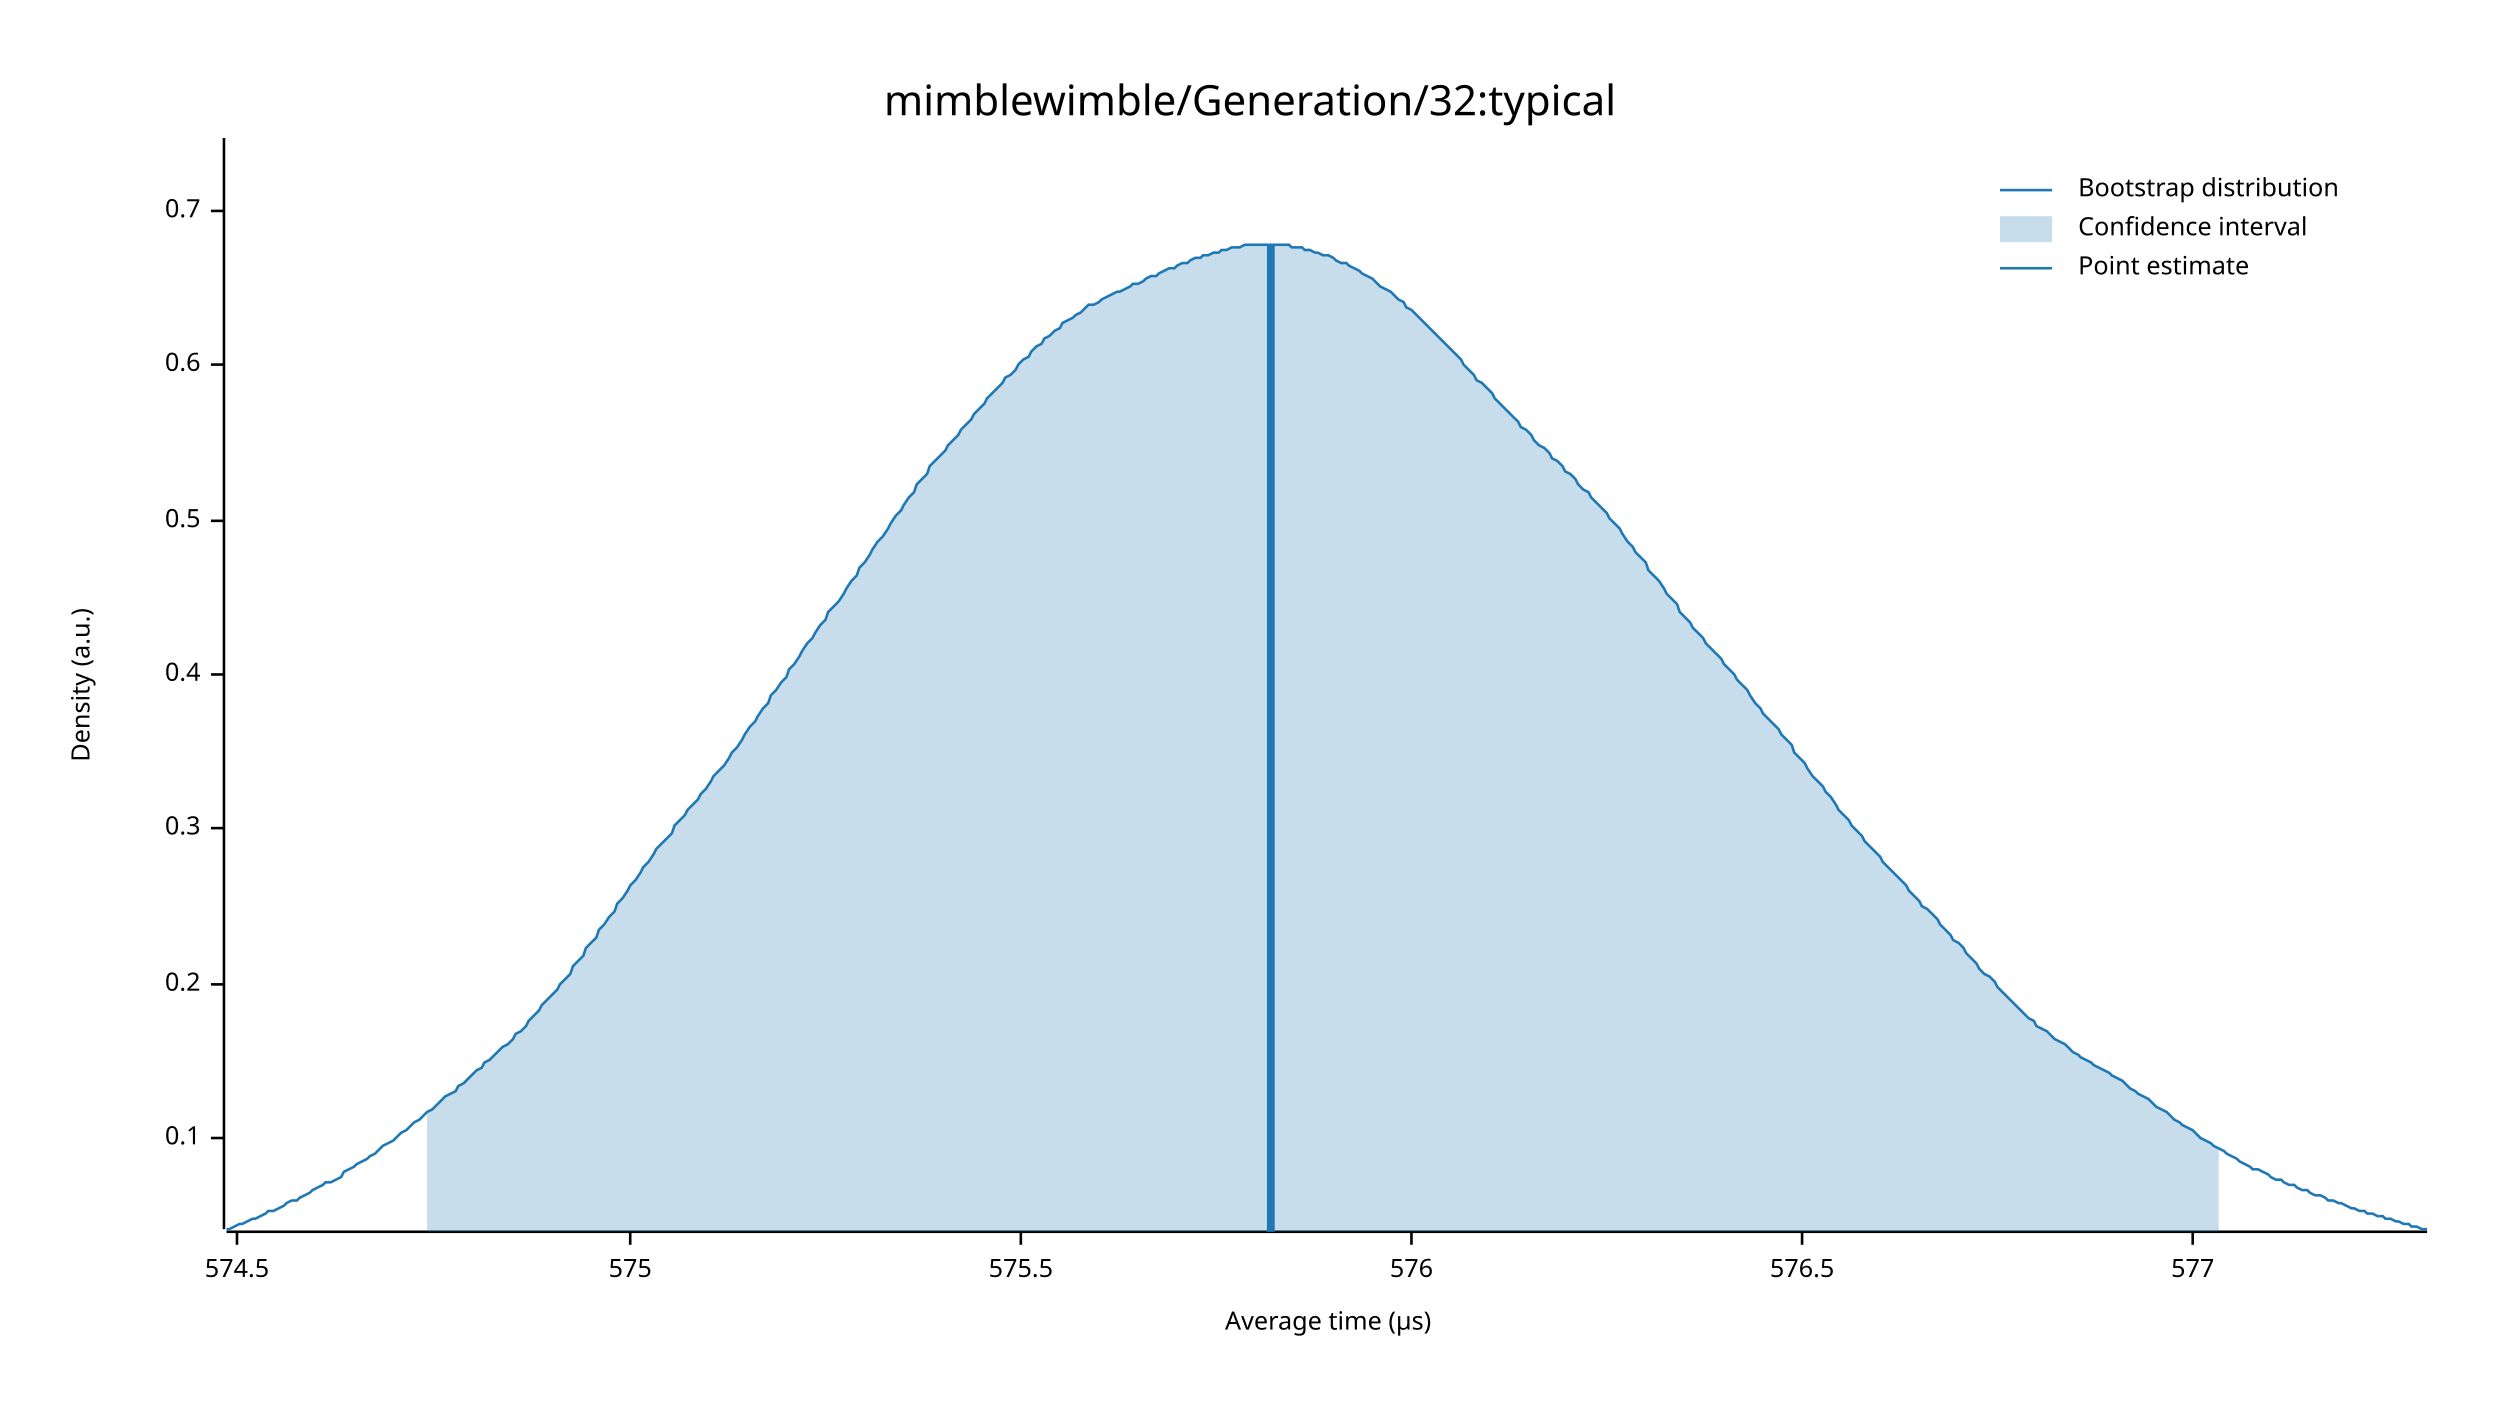
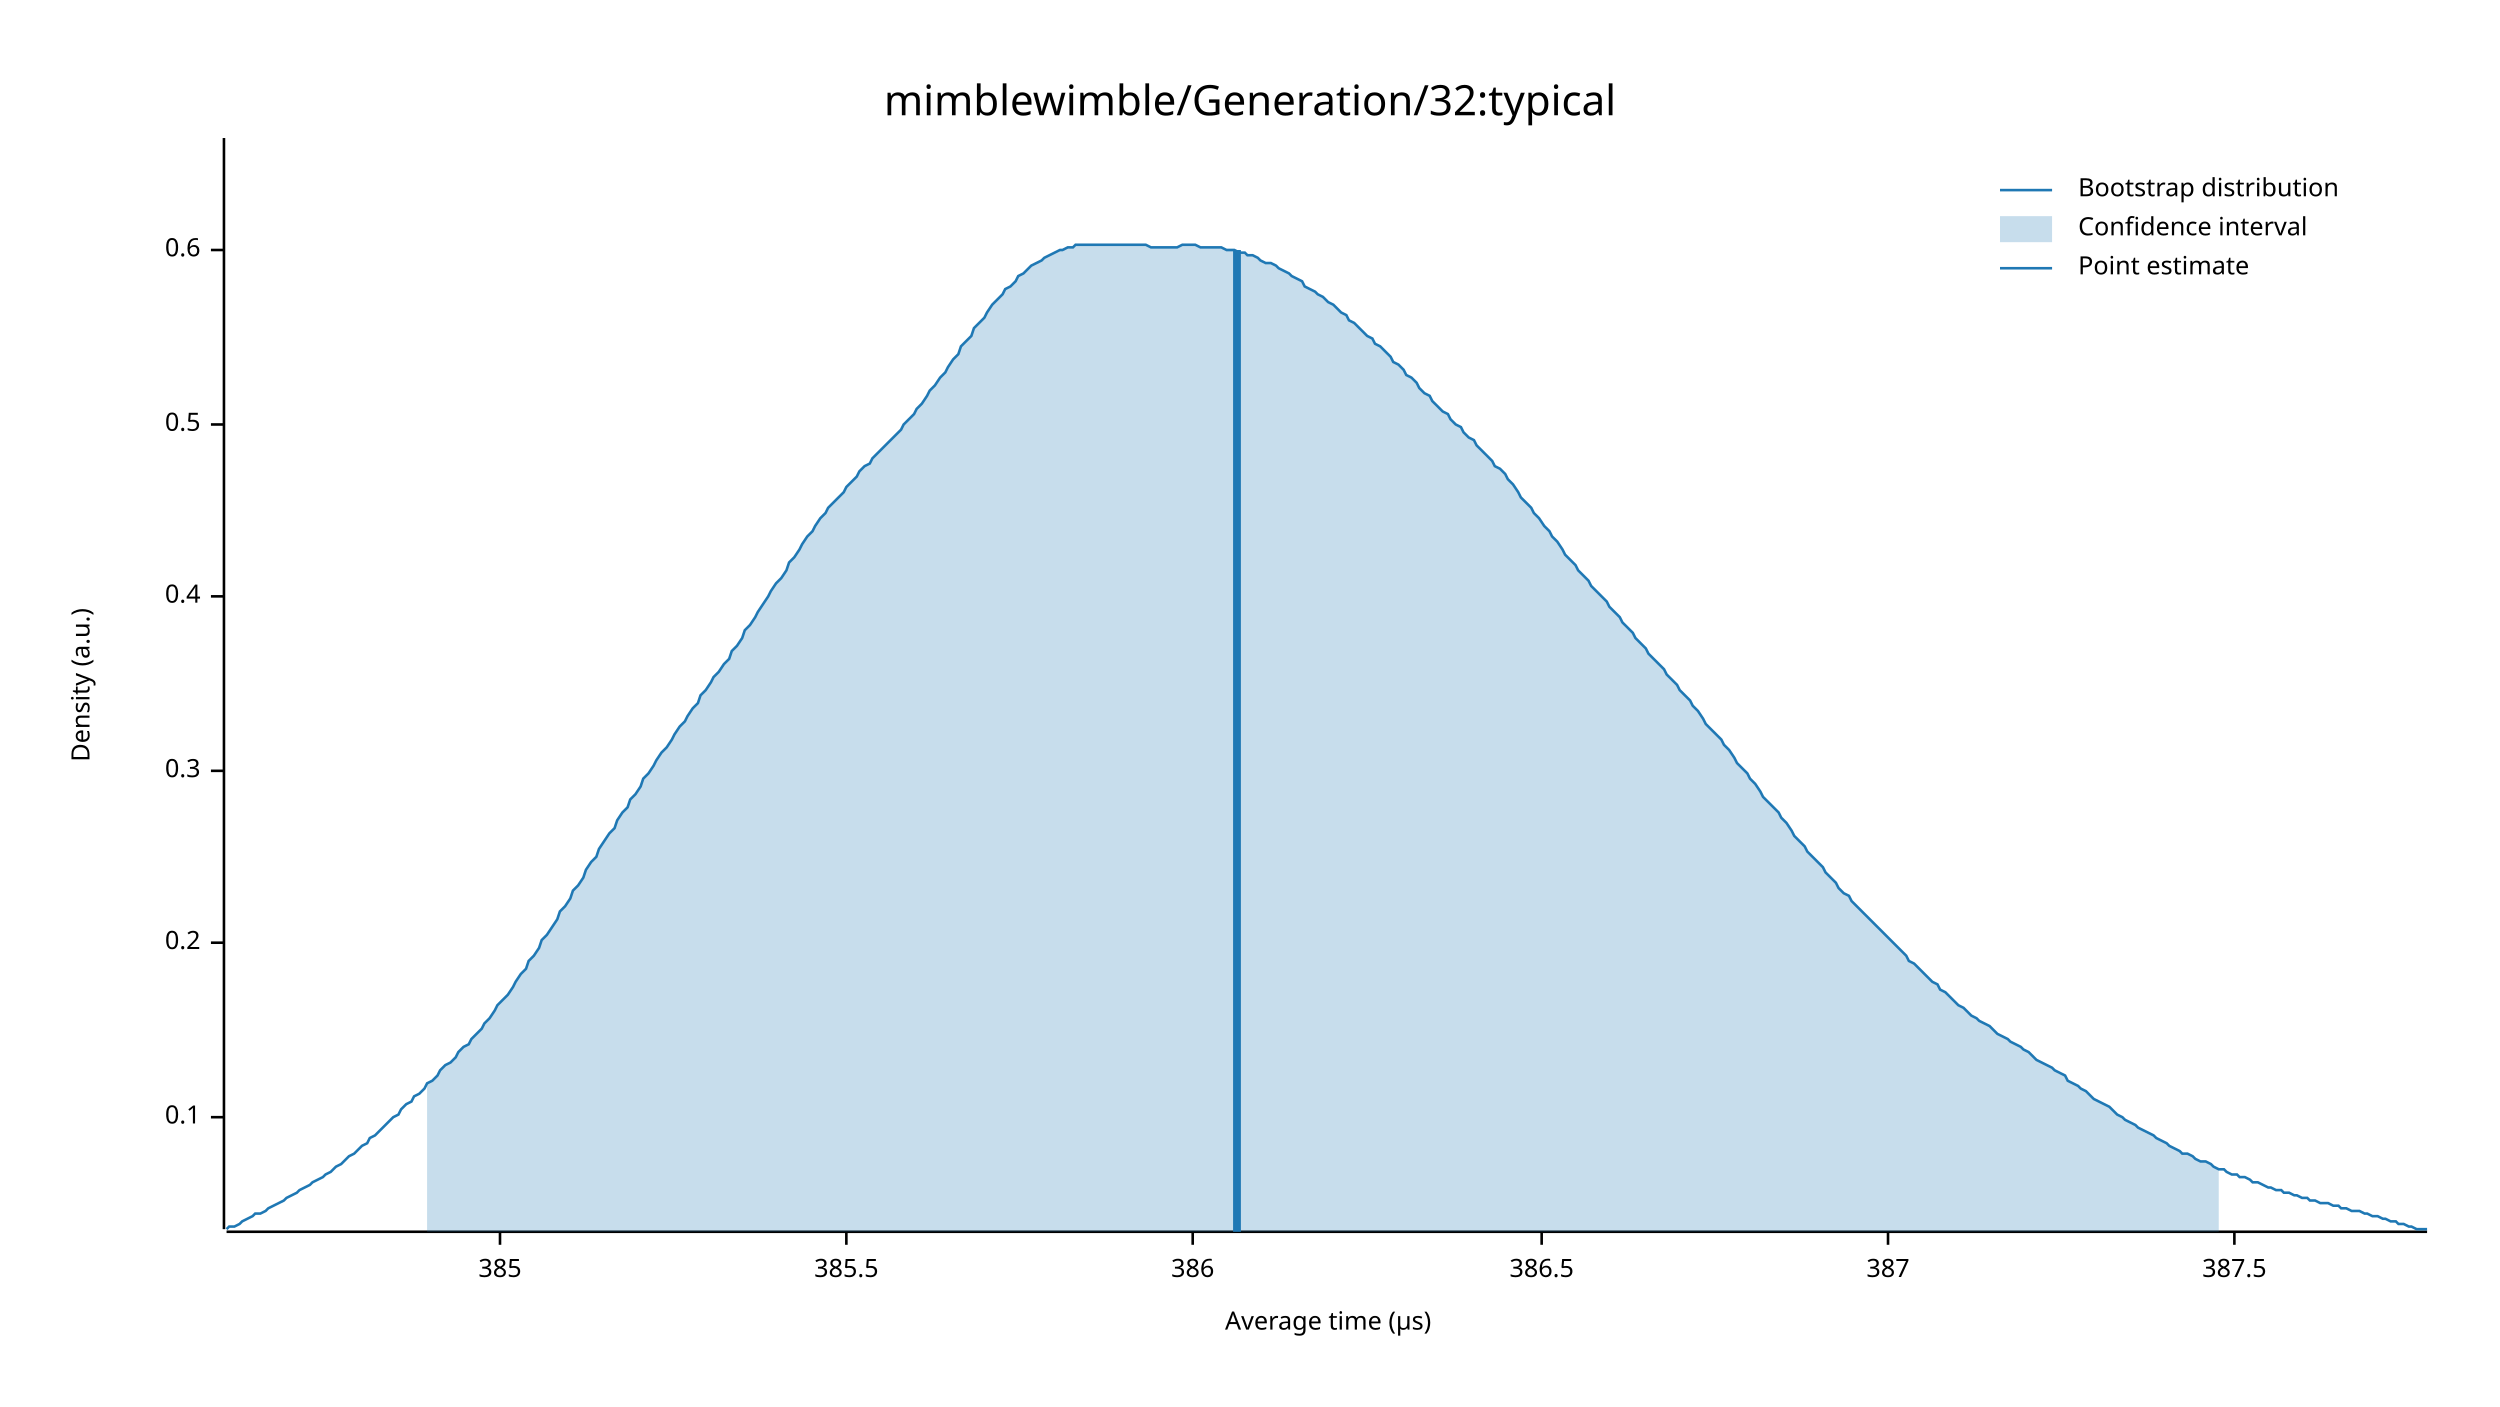
<svg xmlns="http://www.w3.org/2000/svg" width="960" height="540" viewBox="0 0 960 540">
  <text x="480" y="32" dy="0.76em" text-anchor="middle" font-family="sans-serif" font-size="16.129" opacity="1" fill="#000000">
mimblewimble/Generation/32:typical
</text>
  <text x="27" y="263" dy="0.76em" text-anchor="middle" font-family="sans-serif" font-size="9.677" opacity="1" fill="#000000" transform="rotate(270, 27, 263)">
Density (a.u.)
</text>
  <text x="510" y="513" dy="-0.5ex" text-anchor="middle" font-family="sans-serif" font-size="9.677" opacity="1" fill="#000000">
Average time (µs)
</text>
  <polyline fill="none" opacity="1" stroke="#000000" stroke-width="1" points="86,53 86,472 " />
-   <text x="77" y="437" dy="0.5ex" text-anchor="end" font-family="sans-serif" font-size="9.677" opacity="1" fill="#000000">
+   <text x="77" y="429" dy="0.5ex" text-anchor="end" font-family="sans-serif" font-size="9.677" opacity="1" fill="#000000">
0.1
</text>
-   <polyline fill="none" opacity="1" stroke="#000000" stroke-width="1" points="81,437 86,437 " />
-   <text x="77" y="378" dy="0.5ex" text-anchor="end" font-family="sans-serif" font-size="9.677" opacity="1" fill="#000000">
+   <polyline fill="none" opacity="1" stroke="#000000" stroke-width="1" points="81,429 86,429 " />
+   <text x="77" y="362" dy="0.5ex" text-anchor="end" font-family="sans-serif" font-size="9.677" opacity="1" fill="#000000">
0.2
</text>
-   <polyline fill="none" opacity="1" stroke="#000000" stroke-width="1" points="81,378 86,378 " />
-   <text x="77" y="318" dy="0.5ex" text-anchor="end" font-family="sans-serif" font-size="9.677" opacity="1" fill="#000000">
+   <polyline fill="none" opacity="1" stroke="#000000" stroke-width="1" points="81,362 86,362 " />
+   <text x="77" y="296" dy="0.5ex" text-anchor="end" font-family="sans-serif" font-size="9.677" opacity="1" fill="#000000">
0.3
</text>
-   <polyline fill="none" opacity="1" stroke="#000000" stroke-width="1" points="81,318 86,318 " />
-   <text x="77" y="259" dy="0.5ex" text-anchor="end" font-family="sans-serif" font-size="9.677" opacity="1" fill="#000000">
+   <polyline fill="none" opacity="1" stroke="#000000" stroke-width="1" points="81,296 86,296 " />
+   <text x="77" y="229" dy="0.5ex" text-anchor="end" font-family="sans-serif" font-size="9.677" opacity="1" fill="#000000">
0.4
</text>
-   <polyline fill="none" opacity="1" stroke="#000000" stroke-width="1" points="81,259 86,259 " />
-   <text x="77" y="200" dy="0.5ex" text-anchor="end" font-family="sans-serif" font-size="9.677" opacity="1" fill="#000000">
+   <polyline fill="none" opacity="1" stroke="#000000" stroke-width="1" points="81,229 86,229 " />
+   <text x="77" y="163" dy="0.5ex" text-anchor="end" font-family="sans-serif" font-size="9.677" opacity="1" fill="#000000">
0.5
</text>
-   <polyline fill="none" opacity="1" stroke="#000000" stroke-width="1" points="81,200 86,200 " />
-   <text x="77" y="140" dy="0.5ex" text-anchor="end" font-family="sans-serif" font-size="9.677" opacity="1" fill="#000000">
+   <polyline fill="none" opacity="1" stroke="#000000" stroke-width="1" points="81,163 86,163 " />
+   <text x="77" y="96" dy="0.5ex" text-anchor="end" font-family="sans-serif" font-size="9.677" opacity="1" fill="#000000">
0.6
</text>
-   <polyline fill="none" opacity="1" stroke="#000000" stroke-width="1" points="81,140 86,140 " />
-   <text x="77" y="81" dy="0.5ex" text-anchor="end" font-family="sans-serif" font-size="9.677" opacity="1" fill="#000000">
- 0.7
+   <polyline fill="none" opacity="1" stroke="#000000" stroke-width="1" points="81,96 86,96 " />
+   <polyline fill="none" opacity="1" stroke="#000000" stroke-width="1" points="87,473 932,473 " />
+   <text x="192" y="483" dy="0.76em" text-anchor="middle" font-family="sans-serif" font-size="9.677" opacity="1" fill="#000000">
+ 385
</text>
-   <polyline fill="none" opacity="1" stroke="#000000" stroke-width="1" points="81,81 86,81 " />
-   <polyline fill="none" opacity="1" stroke="#000000" stroke-width="1" points="87,473 932,473 " />
-   <text x="91" y="483" dy="0.76em" text-anchor="middle" font-family="sans-serif" font-size="9.677" opacity="1" fill="#000000">
- 574.5
+   <polyline fill="none" opacity="1" stroke="#000000" stroke-width="1" points="192,473 192,478 " />
+   <text x="325" y="483" dy="0.76em" text-anchor="middle" font-family="sans-serif" font-size="9.677" opacity="1" fill="#000000">
+ 385.5
</text>
-   <polyline fill="none" opacity="1" stroke="#000000" stroke-width="1" points="91,473 91,478 " />
-   <text x="242" y="483" dy="0.76em" text-anchor="middle" font-family="sans-serif" font-size="9.677" opacity="1" fill="#000000">
- 575
+   <polyline fill="none" opacity="1" stroke="#000000" stroke-width="1" points="325,473 325,478 " />
+   <text x="458" y="483" dy="0.76em" text-anchor="middle" font-family="sans-serif" font-size="9.677" opacity="1" fill="#000000">
+ 386
</text>
-   <polyline fill="none" opacity="1" stroke="#000000" stroke-width="1" points="242,473 242,478 " />
-   <text x="392" y="483" dy="0.76em" text-anchor="middle" font-family="sans-serif" font-size="9.677" opacity="1" fill="#000000">
- 575.5
+   <polyline fill="none" opacity="1" stroke="#000000" stroke-width="1" points="458,473 458,478 " />
+   <text x="592" y="483" dy="0.76em" text-anchor="middle" font-family="sans-serif" font-size="9.677" opacity="1" fill="#000000">
+ 386.5
</text>
-   <polyline fill="none" opacity="1" stroke="#000000" stroke-width="1" points="392,473 392,478 " />
-   <text x="542" y="483" dy="0.76em" text-anchor="middle" font-family="sans-serif" font-size="9.677" opacity="1" fill="#000000">
- 576
+   <polyline fill="none" opacity="1" stroke="#000000" stroke-width="1" points="592,473 592,478 " />
+   <text x="725" y="483" dy="0.76em" text-anchor="middle" font-family="sans-serif" font-size="9.677" opacity="1" fill="#000000">
+ 387
</text>
-   <polyline fill="none" opacity="1" stroke="#000000" stroke-width="1" points="542,473 542,478 " />
-   <text x="692" y="483" dy="0.76em" text-anchor="middle" font-family="sans-serif" font-size="9.677" opacity="1" fill="#000000">
- 576.5
+   <polyline fill="none" opacity="1" stroke="#000000" stroke-width="1" points="725,473 725,478 " />
+   <text x="858" y="483" dy="0.76em" text-anchor="middle" font-family="sans-serif" font-size="9.677" opacity="1" fill="#000000">
+ 387.5
</text>
-   <polyline fill="none" opacity="1" stroke="#000000" stroke-width="1" points="692,473 692,478 " />
-   <text x="842" y="483" dy="0.76em" text-anchor="middle" font-family="sans-serif" font-size="9.677" opacity="1" fill="#000000">
- 577
- </text>
-   <polyline fill="none" opacity="1" stroke="#000000" stroke-width="1" points="842,473 842,478 " />
-   <polyline fill="none" opacity="1" stroke="#1F78B4" stroke-width="1" points="87,472 88,472 90,471 92,470 93,470 95,469 97,468 98,468 100,467 102,466 103,465 105,465 107,464 109,463 110,462 112,461 114,461 115,460 117,459 119,458 120,457 122,456 124,455 125,454 127,454 129,453 131,452 132,450 134,449 136,448 137,447 139,446 141,445 142,444 144,443 146,441 147,440 149,439 151,438 153,436 154,435 156,434 158,432 159,431 161,430 163,428 164,427 166,426 168,424 169,423 171,421 173,420 175,419 176,417 178,416 180,414 181,413 183,411 185,410 186,408 188,407 190,405 191,404 193,402 195,401 197,399 198,397 200,396 202,394 203,392 205,390 207,388 208,386 210,384 212,382 214,380 215,378 217,376 219,374 220,371 222,369 224,367 225,364 227,362 229,360 230,357 232,355 234,352 236,350 237,347 239,345 241,342 242,340 244,338 246,335 247,333 249,331 251,328 252,326 254,324 256,322 258,320 259,317 261,315 263,313 264,311 266,309 268,307 269,305 271,303 273,300 274,298 276,296 278,294 280,291 281,289 283,287 285,284 286,282 288,279 290,277 291,275 293,272 295,270 296,267 298,265 300,262 302,260 303,257 305,255 307,252 308,250 310,247 312,245 313,243 315,240 317,238 318,235 320,233 322,231 324,228 325,226 327,223 329,221 330,218 332,216 334,213 335,211 337,208 339,206 341,203 342,201 344,198 346,196 347,194 349,191 351,189 352,186 354,184 356,182 357,179 359,177 361,175 363,173 364,171 366,169 368,167 369,165 371,163 373,161 374,159 376,157 378,155 379,153 381,151 383,149 385,147 386,145 388,144 390,142 391,140 393,138 395,137 396,135 398,133 400,132 401,130 403,129 405,127 407,126 408,124 410,123 412,122 413,121 415,120 417,118 418,117 420,117 422,116 423,115 425,114 427,113 429,112 430,112 432,111 434,110 435,109 437,109 439,108 440,107 442,106 444,106 445,105 447,104 449,103 451,103 452,102 454,101 456,101 457,100 459,99 461,99 462,98 464,98 466,97 468,97 469,96 471,96 473,95 474,95 476,95 478,94 479,94 481,94 483,94 484,94 486,94 488,94 490,94 491,94 493,94 495,94 496,95 498,95 500,95 501,96 503,96 505,97 506,97 508,98 510,98 512,99 513,100 515,101 517,101 518,102 520,103 522,104 523,105 525,106 527,107 528,108 530,110 532,111 534,112 535,113 537,115 539,116 540,118 542,119 544,121 545,122 547,124 549,126 550,127 552,129 554,131 556,133 557,134 559,136 561,138 562,140 564,142 566,144 567,146 569,147 571,149 573,151 574,153 576,155 578,157 579,158 581,160 583,162 584,164 586,165 588,167 589,169 591,171 593,172 595,174 596,176 598,177 600,179 601,181 603,182 605,184 606,186 608,188 610,189 611,191 613,193 615,195 617,197 618,199 620,201 622,203 623,205 625,208 627,210 628,212 630,214 632,216 633,219 635,221 637,223 639,226 640,228 642,230 644,232 645,235 647,237 649,239 650,241 652,243 654,245 655,247 657,249 659,251 661,253 662,255 664,257 666,259 667,261 669,263 671,265 672,267 674,270 676,272 677,274 679,276 681,278 683,280 684,282 686,284 688,286 689,289 691,291 693,293 694,295 696,298 698,300 700,302 701,304 703,306 705,309 706,311 708,313 710,315 711,317 713,319 715,321 716,323 718,325 720,327 722,329 723,331 725,333 727,335 728,336 730,338 732,340 733,342 735,344 737,346 738,348 740,349 742,351 744,353 745,355 747,357 749,359 750,361 752,362 754,364 755,366 757,368 759,370 760,372 762,374 764,375 766,377 767,379 769,381 771,383 772,384 774,386 776,388 777,389 779,391 781,392 782,394 784,395 786,396 788,398 789,399 791,400 793,401 794,402 796,404 798,405 799,406 801,407 803,408 804,409 806,410 808,411 810,412 811,413 813,414 815,415 816,416 818,418 820,419 821,420 823,421 825,422 827,424 828,425 830,426 832,427 833,428 835,430 837,431 838,432 840,433 842,434 843,435 845,437 847,438 849,439 850,440 852,441 854,442 855,443 857,444 859,445 860,446 862,447 864,448 865,449 867,449 869,450 871,451 872,452 874,453 876,453 877,454 879,455 881,455 882,456 884,457 886,457 887,458 889,459 891,459 893,460 894,461 896,461 898,462 899,462 901,463 903,464 904,464 906,465 908,465 909,466 911,466 913,467 915,467 916,468 918,468 920,469 921,469 923,470 925,470 926,471 928,471 930,472 932,472 " />
-   <polygon opacity="0.25" fill="#1F78B4" points="164,427 166,426 168,424 169,423 171,421 173,420 175,419 176,417 178,416 180,414 181,413 183,411 185,410 186,408 188,407 190,405 191,404 193,402 195,401 197,399 198,397 200,396 202,394 203,392 205,390 207,388 208,386 210,384 212,382 214,380 215,378 217,376 219,374 220,371 222,369 224,367 225,364 227,362 229,360 230,357 232,355 234,352 236,350 237,347 239,345 241,342 242,340 244,338 246,335 247,333 249,331 251,328 252,326 254,324 256,322 258,320 259,317 261,315 263,313 264,311 266,309 268,307 269,305 271,303 273,300 274,298 276,296 278,294 280,291 281,289 283,287 285,284 286,282 288,279 290,277 291,275 293,272 295,270 296,267 298,265 300,262 302,260 303,257 305,255 307,252 308,250 310,247 312,245 313,243 315,240 317,238 318,235 320,233 322,231 324,228 325,226 327,223 329,221 330,218 332,216 334,213 335,211 337,208 339,206 341,203 342,201 344,198 346,196 347,194 349,191 351,189 352,186 354,184 356,182 357,179 359,177 361,175 363,173 364,171 366,169 368,167 369,165 371,163 373,161 374,159 376,157 378,155 379,153 381,151 383,149 385,147 386,145 388,144 390,142 391,140 393,138 395,137 396,135 398,133 400,132 401,130 403,129 405,127 407,126 408,124 410,123 412,122 413,121 415,120 417,118 418,117 420,117 422,116 423,115 425,114 427,113 429,112 430,112 432,111 434,110 435,109 437,109 439,108 440,107 442,106 444,106 445,105 447,104 449,103 451,103 452,102 454,101 456,101 457,100 459,99 461,99 462,98 464,98 466,97 468,97 469,96 471,96 473,95 474,95 476,95 478,94 479,94 481,94 483,94 484,94 486,94 488,94 490,94 491,94 493,94 495,94 496,95 498,95 500,95 501,96 503,96 505,97 506,97 508,98 510,98 512,99 513,100 515,101 517,101 518,102 520,103 522,104 523,105 525,106 527,107 528,108 530,110 532,111 534,112 535,113 537,115 539,116 540,118 542,119 544,121 545,122 547,124 549,126 550,127 552,129 554,131 556,133 557,134 559,136 561,138 562,140 564,142 566,144 567,146 569,147 571,149 573,151 574,153 576,155 578,157 579,158 581,160 583,162 584,164 586,165 588,167 589,169 591,171 593,172 595,174 596,176 598,177 600,179 601,181 603,182 605,184 606,186 608,188 610,189 611,191 613,193 615,195 617,197 618,199 620,201 622,203 623,205 625,208 627,210 628,212 630,214 632,216 633,219 635,221 637,223 639,226 640,228 642,230 644,232 645,235 647,237 649,239 650,241 652,243 654,245 655,247 657,249 659,251 661,253 662,255 664,257 666,259 667,261 669,263 671,265 672,267 674,270 676,272 677,274 679,276 681,278 683,280 684,282 686,284 688,286 689,289 691,291 693,293 694,295 696,298 698,300 700,302 701,304 703,306 705,309 706,311 708,313 710,315 711,317 713,319 715,321 716,323 718,325 720,327 722,329 723,331 725,333 727,335 728,336 730,338 732,340 733,342 735,344 737,346 738,348 740,349 742,351 744,353 745,355 747,357 749,359 750,361 752,362 754,364 755,366 757,368 759,370 760,372 762,374 764,375 766,377 767,379 769,381 771,383 772,384 774,386 776,388 777,389 779,391 781,392 782,394 784,395 786,396 788,398 789,399 791,400 793,401 794,402 796,404 798,405 799,406 801,407 803,408 804,409 806,410 808,411 810,412 811,413 813,414 815,415 816,416 818,418 820,419 821,420 823,421 825,422 827,424 828,425 830,426 832,427 833,428 835,430 837,431 838,432 840,433 842,434 843,435 845,437 847,438 849,439 850,440 852,441 852,473 164,473 " />
-   <polyline fill="none" opacity="1" stroke="#1F78B4" stroke-width="3" points="488,473 488,94 " />
+   <polyline fill="none" opacity="1" stroke="#000000" stroke-width="1" points="858,473 858,478 " />
+   <polyline fill="none" opacity="1" stroke="#1F78B4" stroke-width="1" points="87,472 88,471 90,471 92,470 93,469 95,468 97,467 98,466 100,466 102,465 103,464 105,463 107,462 109,461 110,460 112,459 114,458 115,457 117,456 119,455 120,454 122,453 124,452 125,451 127,450 129,448 131,447 132,446 134,444 136,443 137,442 139,440 141,439 142,437 144,436 146,434 147,433 149,431 151,429 153,428 154,426 156,424 158,423 159,421 161,420 163,418 164,416 166,415 168,413 169,411 171,409 173,408 175,406 176,404 178,402 180,401 181,399 183,397 185,395 186,393 188,391 190,388 191,386 193,384 195,382 197,379 198,377 200,374 202,372 203,369 205,367 207,364 208,361 210,359 212,356 214,353 215,350 217,348 219,345 220,342 222,340 224,337 225,334 227,331 229,329 230,326 232,323 234,320 236,318 237,315 239,312 241,310 242,307 244,305 246,302 247,299 249,297 251,294 252,292 254,289 256,287 258,284 259,282 261,279 263,277 264,275 266,272 268,270 269,267 271,265 273,262 274,260 276,258 278,255 280,253 281,250 283,248 285,245 286,242 288,240 290,237 291,235 293,232 295,229 296,227 298,224 300,222 302,219 303,216 305,214 307,211 308,209 310,206 312,204 313,202 315,199 317,197 318,195 320,193 322,191 324,189 325,187 327,185 329,183 330,181 332,179 334,178 335,176 337,174 339,172 341,170 342,169 344,167 346,165 347,163 349,161 351,159 352,157 354,155 356,152 357,150 359,148 361,145 363,143 364,141 366,138 368,136 369,133 371,131 373,129 374,126 376,124 378,122 379,120 381,117 383,115 385,113 386,111 388,110 390,108 391,106 393,105 395,103 396,102 398,101 400,100 401,99 403,98 405,97 407,96 408,96 410,95 412,95 413,94 415,94 417,94 418,94 420,94 422,94 423,94 425,94 427,94 429,94 430,94 432,94 434,94 435,94 437,94 439,94 440,94 442,95 444,95 445,95 447,95 449,95 451,95 452,95 454,94 456,94 457,94 459,94 461,95 462,95 464,95 466,95 468,95 469,95 471,96 473,96 474,96 476,97 478,97 479,98 481,98 483,99 484,100 486,101 488,101 490,102 491,103 493,104 495,105 496,106 498,107 500,108 501,110 503,111 505,112 506,113 508,114 510,116 512,117 513,118 515,120 517,121 518,123 520,124 522,126 523,127 525,129 527,130 528,132 530,133 532,135 534,137 535,139 537,140 539,142 540,144 542,145 544,147 545,149 547,151 549,152 550,154 552,156 554,158 556,159 557,161 559,163 561,164 562,166 564,168 566,169 567,171 569,173 571,175 573,177 574,179 576,180 578,182 579,184 581,186 583,189 584,191 586,193 588,195 589,197 591,199 593,202 595,204 596,206 598,208 600,211 601,213 603,215 605,217 606,219 608,221 610,223 611,225 613,227 615,229 617,231 618,233 620,235 622,237 623,239 625,241 627,243 628,245 630,247 632,249 633,251 635,253 637,255 639,257 640,259 642,261 644,263 645,265 647,267 649,269 650,271 652,273 654,276 655,278 657,280 659,282 661,284 662,286 664,288 666,291 667,293 669,295 671,297 672,299 674,301 676,304 677,306 679,308 681,310 683,312 684,314 686,316 688,319 689,321 691,323 693,325 694,327 696,329 698,331 700,333 701,335 703,337 705,339 706,341 708,343 710,344 711,346 713,348 715,350 716,351 718,353 720,355 722,357 723,358 725,360 727,362 728,363 730,365 732,367 733,369 735,370 737,372 738,373 740,375 742,377 744,378 745,380 747,381 749,383 750,384 752,386 754,387 755,388 757,390 759,391 760,392 762,393 764,394 766,396 767,397 769,398 771,399 772,400 774,401 776,402 777,403 779,404 781,406 782,407 784,408 786,409 788,410 789,411 791,412 793,413 794,415 796,416 798,417 799,418 801,419 803,421 804,422 806,423 808,424 810,425 811,426 813,428 815,429 816,430 818,431 820,432 821,433 823,434 825,435 827,436 828,437 830,438 832,439 833,440 835,441 837,442 838,443 840,443 842,444 843,445 845,446 847,446 849,447 850,448 852,449 854,449 855,450 857,451 859,451 860,452 862,452 864,453 865,454 867,454 869,455 871,456 872,456 874,457 876,457 877,458 879,458 881,459 882,459 884,460 886,460 887,461 889,461 891,462 893,462 894,462 896,463 898,463 899,464 901,464 903,465 904,465 906,465 908,466 909,466 911,467 913,467 915,468 916,468 918,469 920,469 921,470 923,470 925,471 926,471 928,472 930,472 932,472 " />
+   <polygon opacity="0.25" fill="#1F78B4" points="164,416 166,415 168,413 169,411 171,409 173,408 175,406 176,404 178,402 180,401 181,399 183,397 185,395 186,393 188,391 190,388 191,386 193,384 195,382 197,379 198,377 200,374 202,372 203,369 205,367 207,364 208,361 210,359 212,356 214,353 215,350 217,348 219,345 220,342 222,340 224,337 225,334 227,331 229,329 230,326 232,323 234,320 236,318 237,315 239,312 241,310 242,307 244,305 246,302 247,299 249,297 251,294 252,292 254,289 256,287 258,284 259,282 261,279 263,277 264,275 266,272 268,270 269,267 271,265 273,262 274,260 276,258 278,255 280,253 281,250 283,248 285,245 286,242 288,240 290,237 291,235 293,232 295,229 296,227 298,224 300,222 302,219 303,216 305,214 307,211 308,209 310,206 312,204 313,202 315,199 317,197 318,195 320,193 322,191 324,189 325,187 327,185 329,183 330,181 332,179 334,178 335,176 337,174 339,172 341,170 342,169 344,167 346,165 347,163 349,161 351,159 352,157 354,155 356,152 357,150 359,148 361,145 363,143 364,141 366,138 368,136 369,133 371,131 373,129 374,126 376,124 378,122 379,120 381,117 383,115 385,113 386,111 388,110 390,108 391,106 393,105 395,103 396,102 398,101 400,100 401,99 403,98 405,97 407,96 408,96 410,95 412,95 413,94 415,94 417,94 418,94 420,94 422,94 423,94 425,94 427,94 429,94 430,94 432,94 434,94 435,94 437,94 439,94 440,94 442,95 444,95 445,95 447,95 449,95 451,95 452,95 454,94 456,94 457,94 459,94 461,95 462,95 464,95 466,95 468,95 469,95 471,96 473,96 474,96 476,97 478,97 479,98 481,98 483,99 484,100 486,101 488,101 490,102 491,103 493,104 495,105 496,106 498,107 500,108 501,110 503,111 505,112 506,113 508,114 510,116 512,117 513,118 515,120 517,121 518,123 520,124 522,126 523,127 525,129 527,130 528,132 530,133 532,135 534,137 535,139 537,140 539,142 540,144 542,145 544,147 545,149 547,151 549,152 550,154 552,156 554,158 556,159 557,161 559,163 561,164 562,166 564,168 566,169 567,171 569,173 571,175 573,177 574,179 576,180 578,182 579,184 581,186 583,189 584,191 586,193 588,195 589,197 591,199 593,202 595,204 596,206 598,208 600,211 601,213 603,215 605,217 606,219 608,221 610,223 611,225 613,227 615,229 617,231 618,233 620,235 622,237 623,239 625,241 627,243 628,245 630,247 632,249 633,251 635,253 637,255 639,257 640,259 642,261 644,263 645,265 647,267 649,269 650,271 652,273 654,276 655,278 657,280 659,282 661,284 662,286 664,288 666,291 667,293 669,295 671,297 672,299 674,301 676,304 677,306 679,308 681,310 683,312 684,314 686,316 688,319 689,321 691,323 693,325 694,327 696,329 698,331 700,333 701,335 703,337 705,339 706,341 708,343 710,344 711,346 713,348 715,350 716,351 718,353 720,355 722,357 723,358 725,360 727,362 728,363 730,365 732,367 733,369 735,370 737,372 738,373 740,375 742,377 744,378 745,380 747,381 749,383 750,384 752,386 754,387 755,388 757,390 759,391 760,392 762,393 764,394 766,396 767,397 769,398 771,399 772,400 774,401 776,402 777,403 779,404 781,406 782,407 784,408 786,409 788,410 789,411 791,412 793,413 794,415 796,416 798,417 799,418 801,419 803,421 804,422 806,423 808,424 810,425 811,426 813,428 815,429 816,430 818,431 820,432 821,433 823,434 825,435 827,436 828,437 830,438 832,439 833,440 835,441 837,442 838,443 840,443 842,444 843,445 845,446 847,446 849,447 850,448 852,449 852,473 164,473 " />
+   <polyline fill="none" opacity="1" stroke="#1F78B4" stroke-width="3" points="475,473 475,96 " />
  <text x="798" y="68" dy="0.76em" text-anchor="start" font-family="sans-serif" font-size="9.677" opacity="1" fill="#000000">
Bootstrap distribution
</text>
  <text x="798" y="83" dy="0.76em" text-anchor="start" font-family="sans-serif" font-size="9.677" opacity="1" fill="#000000">
Confidence interval
</text>
  <text x="798" y="98" dy="0.76em" text-anchor="start" font-family="sans-serif" font-size="9.677" opacity="1" fill="#000000">
Point estimate
</text>
  <polyline fill="none" opacity="1" stroke="#1F78B4" stroke-width="1" points="768,73 788,73 " />
  <rect x="768" y="83" width="20" height="10" opacity="0.25" fill="#1F78B4" stroke="none" />
  <polyline fill="none" opacity="1" stroke="#1F78B4" stroke-width="1" points="768,103 788,103 " />
</svg>
